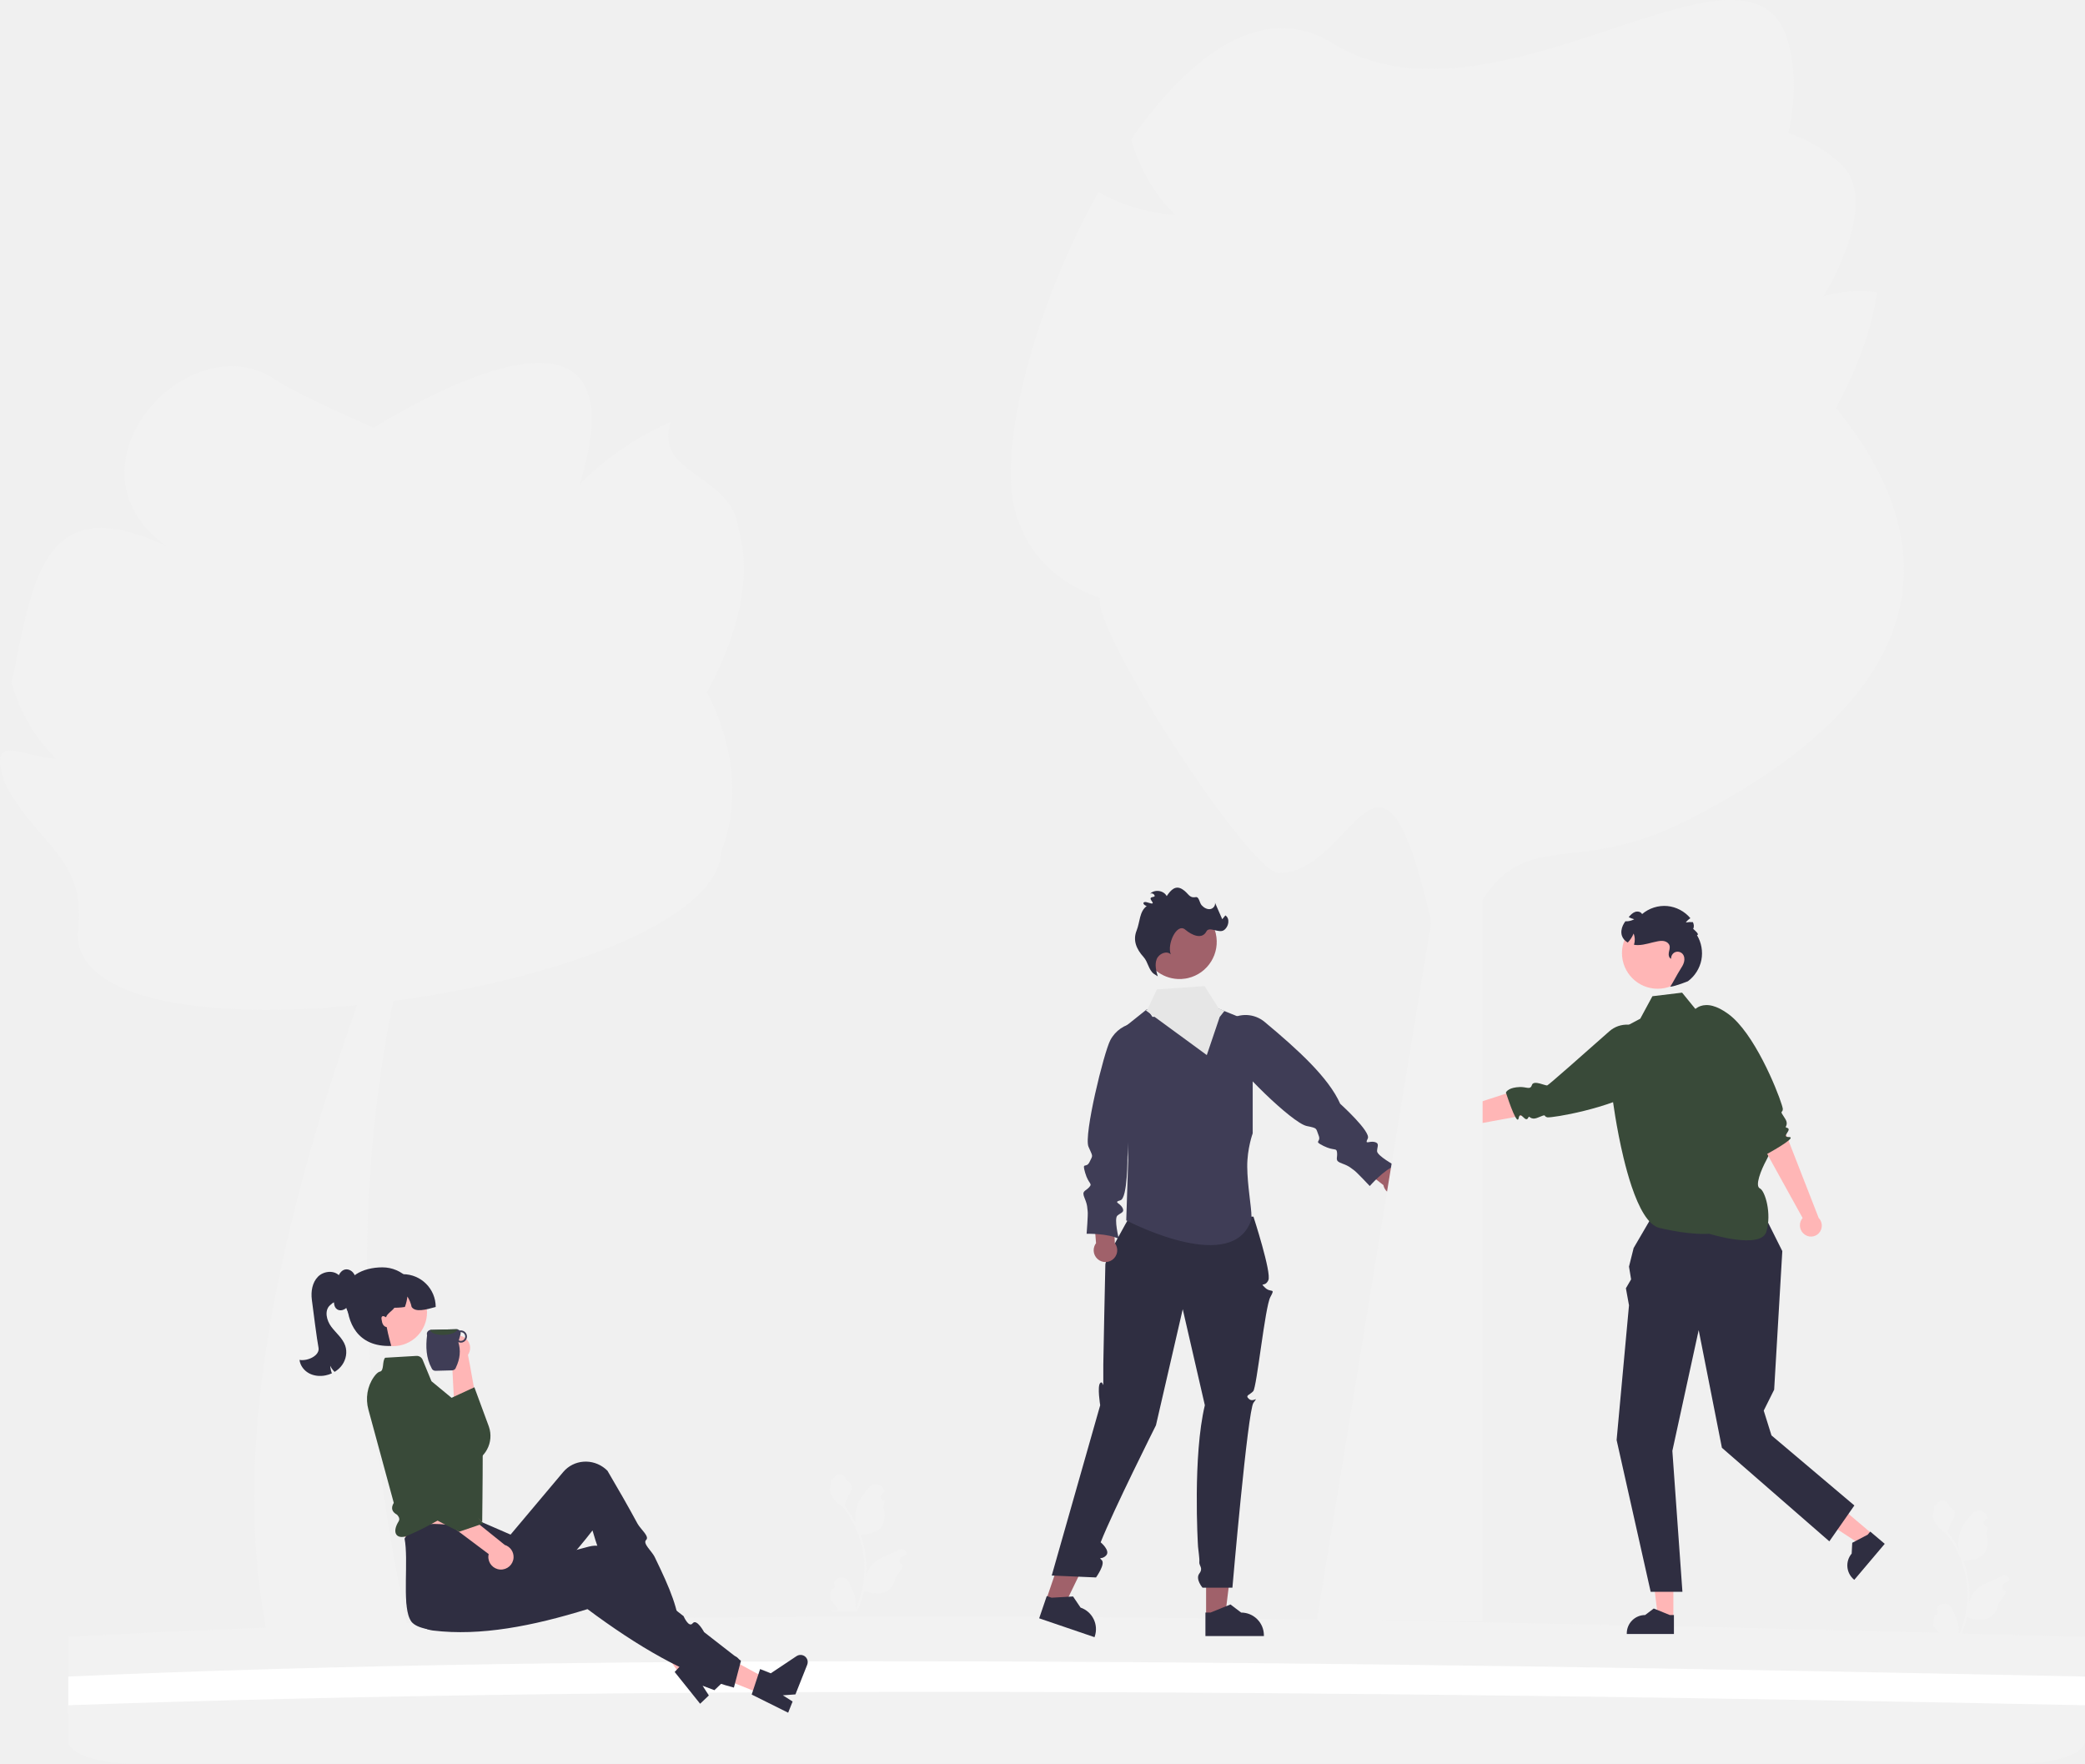
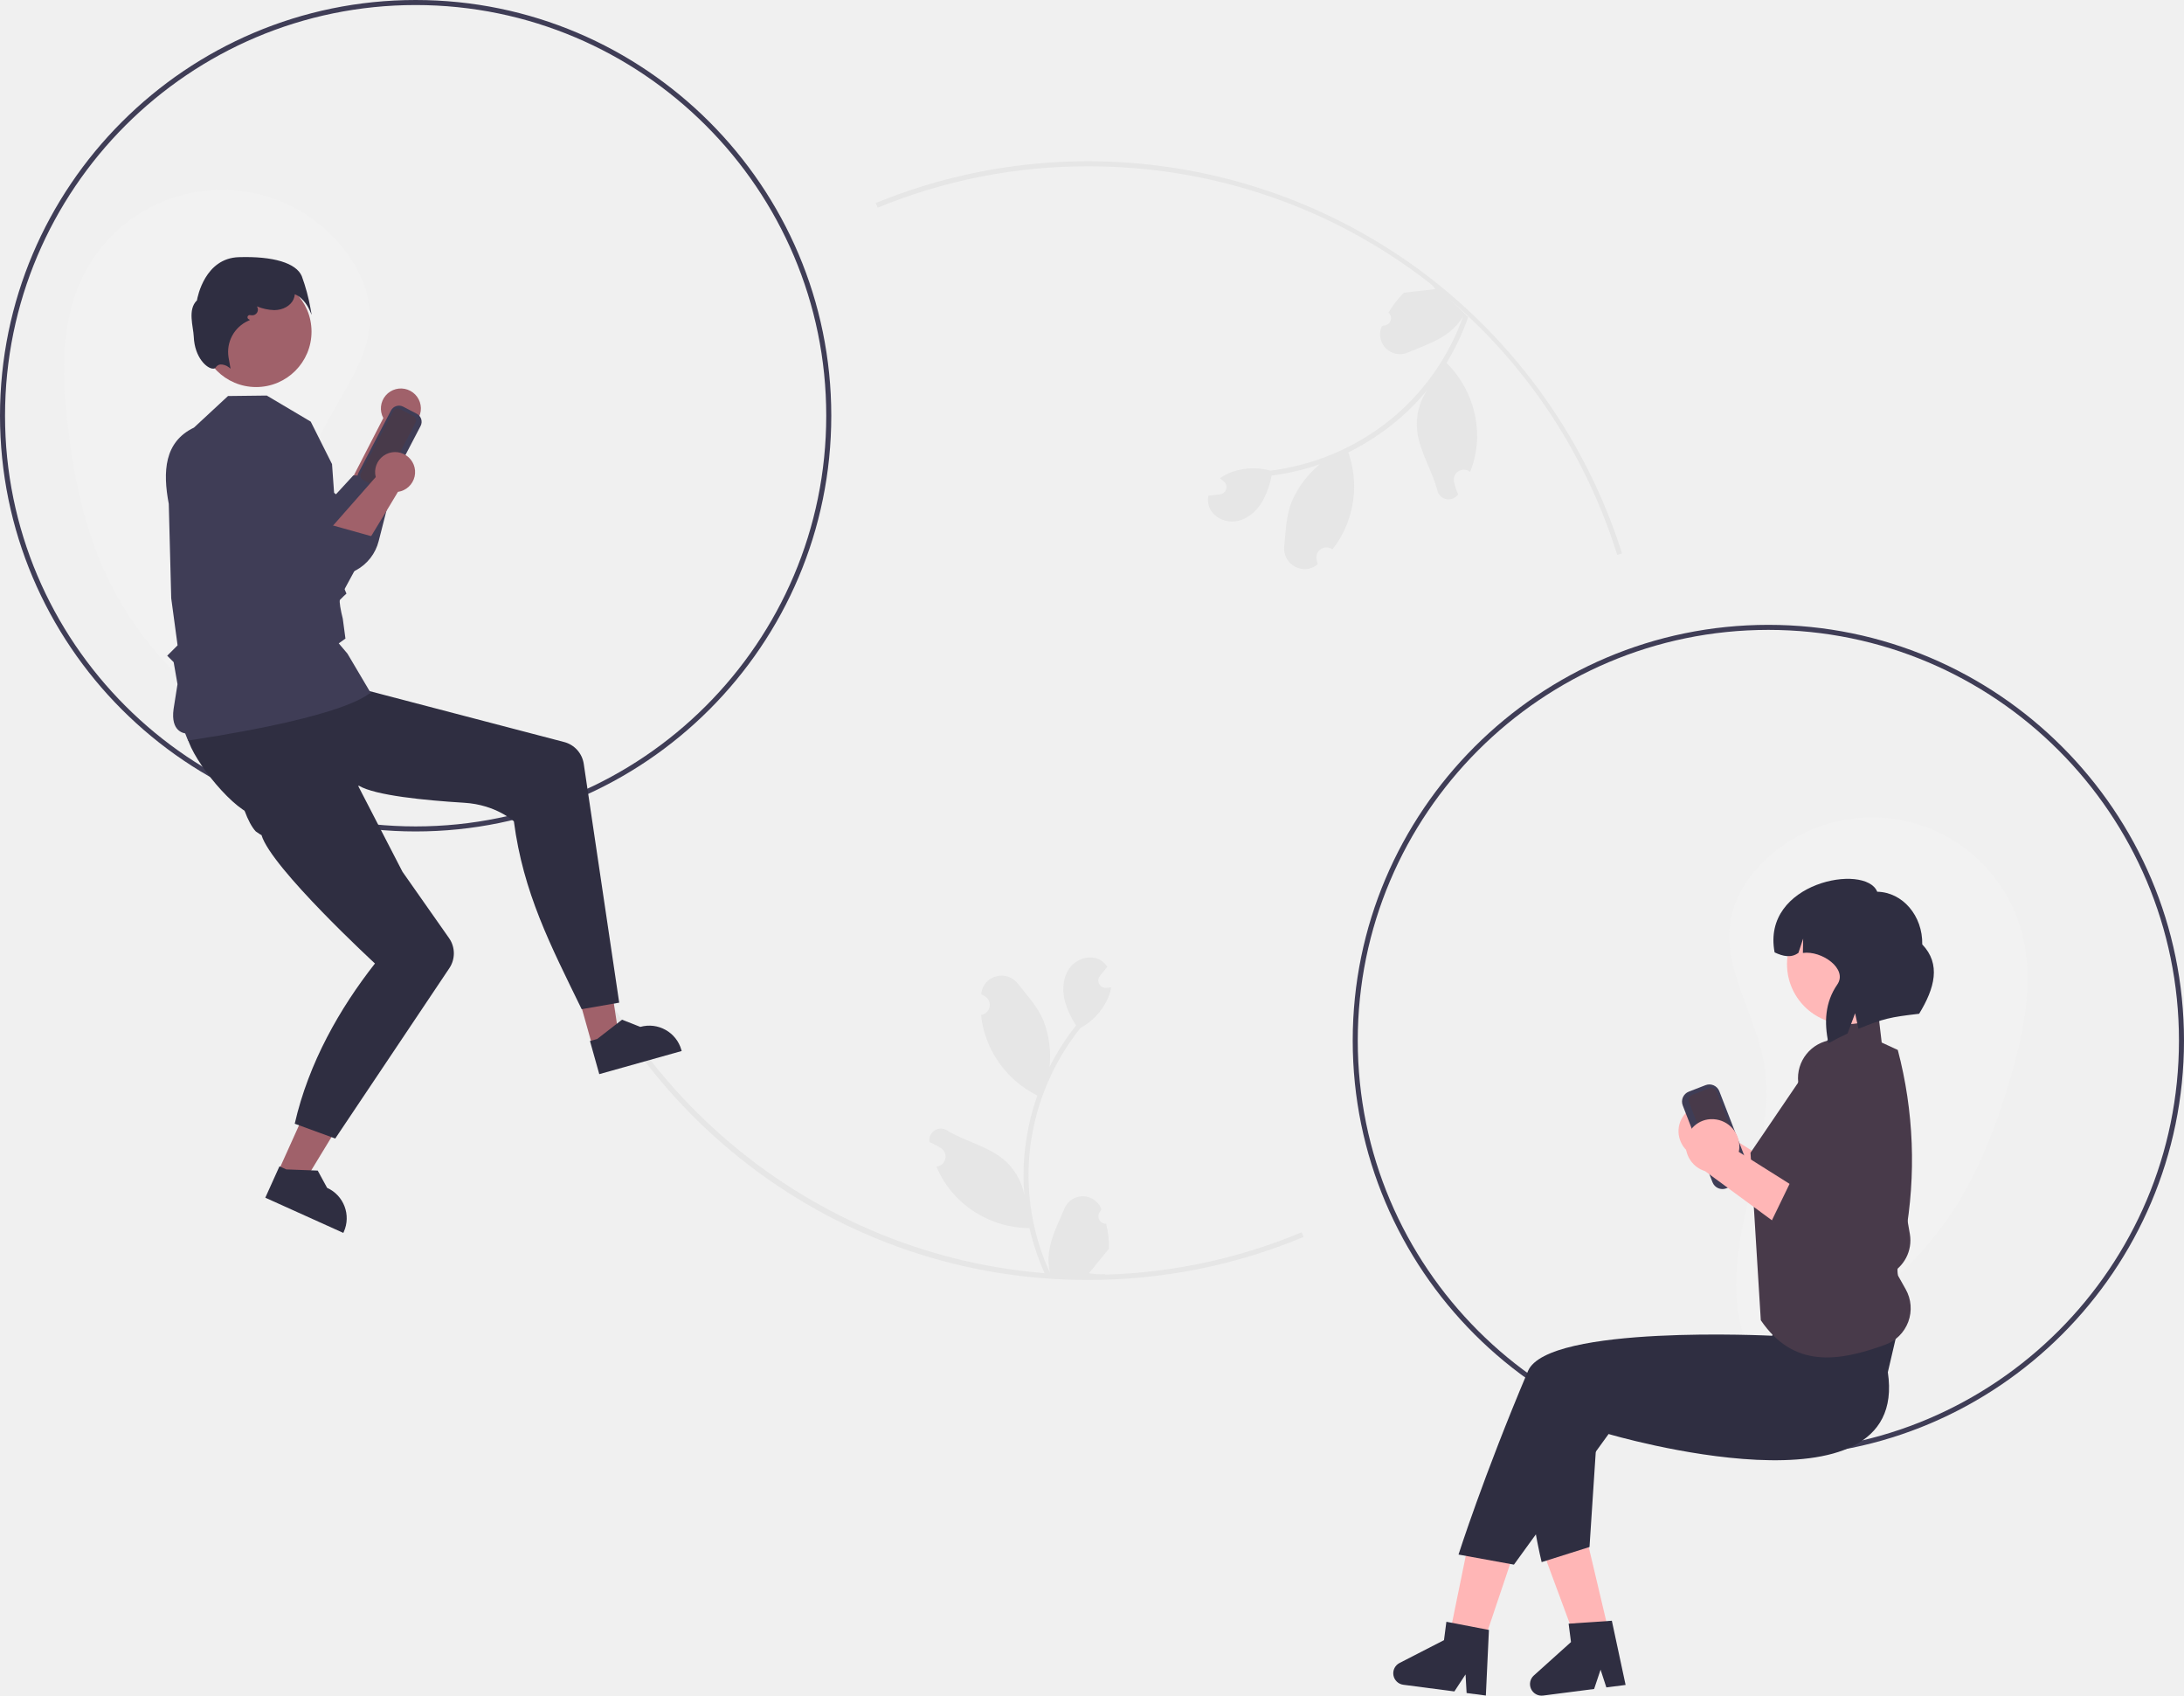
- <svg xmlns="http://www.w3.org/2000/svg" width="716.461" height="606.002" viewBox="0 0 716.461 606.002">
-   <path d="M716.461,562.478v12.347c0,4.254-10.18,7.715-22.69,7.715H46.151c-5.87,0-11.23-.762-15.26-2.016-.43-.129-.85-.269-1.25-.415-3.83-1.381-6.18-3.24-6.18-5.284v-12.347c197.151-11.071,439.611-7.323,693,0Z" fill="#f2f2f2" />
-   <path d="M716.461,576.079v12.347c0,4.254-10.18,7.715-22.69,7.715H46.151c-5.87,0-11.23-.762-15.26-2.016-.43-.129-.85-.269-1.25-.415-3.83-1.381-6.18-3.24-6.18-5.284v-12.347c181.47-8.257,428.417-5.599,693,0Z" fill="#fff" />
-   <path d="M716.461,585.94v12.347c0,4.254-10.18,7.715-22.69,7.715H46.151c-5.87,0-11.23-.762-15.26-2.016-.43-.129-.85-.269-1.25-.415-3.83-1.381-6.18-3.24-6.18-5.284v-12.347c196.351-6.934,435.574-5.288,693,0Z" fill="#f2f2f2" />
-   <path d="M664.781,555.035c.978,.061,1.518-1.154,.778-1.862l-.074-.293,.029-.07c.989-2.358,4.34-2.342,5.321,.02,.87,2.096,1.978,4.195,2.251,6.411,.122,.978,.067,1.975-.15,2.935,2.039-4.454,3.112-9.318,3.112-14.209,0-1.229-.067-2.458-.205-3.684-.113-1.003-.269-1.999-.471-2.987-1.091-5.337-3.454-10.421-6.863-14.667-1.639-.896-3.005-2.296-3.83-3.974-.297-.605-.529-1.256-.639-1.92,.186,.024,.703-2.816,.562-2.99,.26-.394,.725-.59,1.009-.975,1.412-1.914,3.356-1.58,4.371,1.021,2.169,1.095,2.19,2.91,.859,4.656-.847,1.111-.963,2.614-1.706,3.803,.076,.098,.156,.193,.232,.29,1.401,1.798,2.614,3.73,3.635,5.759-.289-2.256,.138-4.974,.864-6.725,.827-1.996,2.378-3.677,3.744-5.403,1.64-2.073,5.004-1.168,5.293,1.459l.008,.076c-.203,.114-.402,.236-.596,.364-1.107,.732-.725,2.449,.587,2.651l.03,.005c-.073,.731-.199,1.455-.382,2.167,1.752,6.776-2.031,9.243-7.431,9.354-.119,.061-.235,.122-.355,.18,.547,1.541,.984,3.121,1.308,4.723,.29,1.415,.492,2.846,.605,4.283,.141,1.813,.128,3.635-.024,5.444l.009-.064c.388-1.993,1.47-3.855,3.042-5.145,2.341-1.923,5.648-2.631,8.173-4.177,1.216-.744,2.773,.217,2.561,1.627l-.01,.068c-.376,.153-.743,.33-1.097,.529-.203,.114-.402,.236-.596,.364-1.107,.732-.725,2.449,.587,2.651l.03,.005,.061,.009c-.645,1.532-1.544,2.953-2.669,4.179-1.096,5.915-5.801,6.476-10.834,4.754h-.003c-.55,2.397-1.354,4.738-2.388,6.97h-8.529c-.031-.095-.058-.193-.086-.287,.789,.049,1.584,.003,2.36-.141-.633-.776-1.266-1.559-1.898-2.336-.015-.015-.028-.031-.04-.046-.321-.397-.645-.792-.966-1.189l-0-0c-.02-1.22,.126-2.436,.416-3.616l0-0Z" fill="#f2f2f2" />
-   <path d="M285.781,546.035c.978,.061,1.518-1.154,.778-1.862l-.074-.293,.029-.07c.989-2.358,4.34-2.342,5.321,.02,.87,2.096,1.978,4.195,2.251,6.411,.122,.978,.067,1.975-.15,2.935,2.039-4.454,3.112-9.318,3.112-14.209,0-1.229-.067-2.458-.205-3.684-.113-1.003-.269-1.999-.471-2.987-1.091-5.337-3.454-10.421-6.863-14.667-1.639-.896-3.005-2.296-3.83-3.974-.297-.605-.529-1.256-.639-1.92,.186,.024,.703-2.816,.562-2.99,.26-.394,.725-.59,1.009-.975,1.412-1.914,3.356-1.58,4.371,1.021,2.169,1.095,2.19,2.91,.859,4.656-.847,1.111-.963,2.614-1.706,3.803,.076,.098,.156,.193,.232,.29,1.401,1.798,2.614,3.73,3.635,5.759-.289-2.256,.138-4.974,.864-6.725,.827-1.996,2.378-3.677,3.744-5.403,1.64-2.073,5.004-1.168,5.293,1.459l.008,.076c-.203,.114-.402,.236-.596,.364-1.107,.732-.725,2.449,.587,2.651l.03,.005c-.073,.731-.199,1.455-.382,2.167,1.752,6.776-2.031,9.243-7.431,9.354-.119,.061-.235,.122-.355,.18,.547,1.541,.984,3.121,1.308,4.723,.29,1.415,.492,2.846,.605,4.283,.141,1.813,.128,3.635-.024,5.444l.009-.064c.388-1.993,1.47-3.855,3.042-5.145,2.341-1.923,5.648-2.631,8.173-4.177,1.216-.744,2.773,.217,2.561,1.627l-.01,.068c-.376,.153-.743,.33-1.097,.529-.203,.114-.402,.236-.596,.364-1.107,.732-.725,2.449,.587,2.651l.03,.005,.061,.009c-.645,1.532-1.544,2.953-2.669,4.179-1.096,5.915-5.801,6.476-10.834,4.754h-.003c-.55,2.397-1.354,4.738-2.388,6.97h-8.529c-.031-.095-.058-.193-.086-.287,.789,.049,1.584,.003,2.36-.141-.633-.776-1.266-1.559-1.898-2.336-.015-.015-.028-.031-.04-.046-.321-.397-.645-.792-.966-1.189l-0-0c-.02-1.22,.126-2.436,.416-3.616l0-0Z" fill="#f2f2f2" />
-   <g>
-     <g>
-       <polygon points="575.019 555.956 569.75 555.955 567.244 535.633 575.02 535.633 575.019 555.956" fill="#ffb6b6" />
-       <path d="M575.205,561.452l-16.202-.001v-.205c0-3.483,2.824-6.306,6.306-6.306h0l2.96-2.245,5.522,2.246,1.414,0-0,6.511Z" fill="#2f2e41" />
-     </g>
-     <g>
-       <polygon points="643.33 527.065 639.926 531.087 622.792 519.876 627.814 513.939 643.33 527.065" fill="#ffb6b6" />
-       <path d="M647.646,530.473l-10.464,12.37-.156-.132c-2.659-2.249-2.991-6.228-.742-8.888l0-0,.197-3.71,5.281-2.766,.913-1.08,4.971,4.205Z" fill="#2f2e41" />
-     </g>
-     <polygon points="600.742 406.476 572.496 409.754 561.363 428.826 559.767 435.212 560.489 439.602 558.702 442.662 559.767 448.516 555.51 494.812 567.217 546.963 578.126 546.963 574.667 498.537 583.713 457.03 591.695 497.473 628.61 529.621 637.209 517.294 608.724 493.216 606.063 484.702 609.648 477.503 612.449 429.891 600.742 406.476" fill="#2f2e41" />
-     <path d="M587.295,423.928s17.81,5.545,19.687-.729c1.876-6.275-.465-14.031-2.24-14.855s.33-6.232,2.3-9.848c1.97-3.616,1.666-5.604,.535-6.037-1.131-.432-18.763-44.22-18.763-44.22l-5.995-1.26-4.807-5.899-10.203,1.234-4.173,7.721-6.99,3.704-2.553,23.495s1.255,10.068,3.812,20.66c.795,3.295,1.717,6.642,2.765,9.751,2.47,7.324,5.646,13.334,9.547,14.273,10.88,2.621,17.078,2.01,17.078,2.01Z" fill="#394a39" />
-     <g>
-       <path d="M526.527,382.716l-3.634,.669-.841,.154-1.348,.253-28.045,5.161c-1.472,.957-3.402,.8-4.704-.383-1.499-1.387-1.589-3.731-.202-5.23,.024-.026,.049-.046,.073-.071,1.45-1.518,3.853-1.6,5.408-.192,.148,.144,.287,.296,.41,.46l.757-.247,2.374-.773,1.794-.583,3.568-1.167,1.384-.45,4.486-1.462,4.327-1.409,5.243-1.709,4.03-1.315,.804,1.354,4.118,6.943Z" fill="#ffb6b6" />
-       <path d="M533.154,383.85c-.785,.087-1.303,.109-1.483,.068-1.504-.363,.16-1.345-3.165,.076-2.7,1.149-2.927-.918-3.317-.036-.645,1.456-1.554-.024-2.296-.573-.328-.247-.62-.304-.841,.154-.079,.154-.146,.373-.202,.671-.176,.888-.61,.535-1.146-.418-.883-1.581-2.036-4.804-2.693-6.763-.194-.554-.341-1.01-.436-1.294-.068-.211-.104-.331-.104-.331,0,0,.209-.604,1.234-1.13,.714-.372,1.834-.701,3.563-.76,1.062-.038,1.895,.185,2.537,.271,.377,.051,.689,.053,.942-.065l.006-.002c.281-.126,.495-.395,.656-.91,.289-.927,1.501-.815,2.7-.513,1.128,.292,2.253,.748,2.586,.65,.479-.141,13.18-11.366,21.294-18.565,3.707-3.29,9.359-3.03,12.749,.585l3.449,3.679s2.214,1.464,2.616,4.209c.165,1.155,.011,2.542-.776,4.152-.691,1.407-1.872,2.989-3.745,4.725-7.956,7.379-28.337,11.491-34.128,12.121Z" fill="#394a39" />
-     </g>
-     <g>
-       <path d="M612.419,386.389l1.343,3.442,.309,.797,.503,1.276,10.364,26.566c1.217,1.265,1.428,3.189,.512,4.691-1.079,1.734-3.364,2.265-5.098,1.186-.03-.018-.054-.039-.084-.058-1.764-1.138-2.299-3.481-1.21-5.274,.113-.173,.237-.337,.374-.489l-.386-.697-1.207-2.186-.911-1.651-1.82-3.284-.703-1.274-2.283-4.129-2.201-3.983-2.669-4.826-2.053-3.709,1.178-1.045,6.04-5.355Z" fill="#ffb6b6" />
-       <path d="M612.281,379.667c.234,.755,.353,1.259,.347,1.444-.072,1.545-1.351,.097,.672,3.094,1.638,2.435-.348,3.048,.591,3.264,1.551,.359,.27,1.53-.129,2.362-.18,.369-.182,.666,.309,.797,.167,.049,.394,.073,.697,.072,.905,.005,.64,.498-.194,1.204-1.386,1.165-4.333,2.906-6.133,3.921-.508,.295-.928,.525-1.188,.673-.194,.107-.306,.164-.306,.164,0,0-.633-.091-1.342-.998-.5-.631-1.035-1.668-1.419-3.355-.237-1.036-.176-1.896-.213-2.543-.021-.38-.078-.687-.241-.913l-.003-.005c-.177-.252-.481-.412-1.018-.472-.965-.109-1.084-1.32-1.013-2.555,.074-1.163,.309-2.354,.15-2.662-.337-.654-11.93-12.28-11.93-12.28l-9.193-21.837s1.019-2.451,3.64-3.363c1.104-.38,2.494-.491,4.224-.022,1.512,.413,3.289,1.274,5.347,2.786,8.748,6.419,16.635,25.657,18.346,31.225Z" fill="#394a39" />
-     </g>
-     <circle cx="569.617" cy="327.476" r="12.269" fill="#ffb6b6" />
-     <path d="M580.019,337.16s-4.066,1.67-6.087,1.904c1.016-1.567,2.427-4.359,3.441-5.922,.53-.823,1.072-1.664,1.313-2.608,.24-.951,.132-2.041-.515-2.769-.623-.706-1.71-.95-2.572-.577-.866,.37-1.436,1.325-1.36,2.257-.762-.289-.931-1.312-.79-2.118,.141-.806,.47-1.631,.241-2.42-.22-.764-.949-1.304-1.725-1.502-.769-.199-1.585-.107-2.373,.041-2.251,.415-4.44,1.268-6.735,1.296-.453,.008-.913-.032-1.374-.111,.388-1.254,.366-2.637-.128-3.853-.467,1.141-1.155,2.192-2.009,3.087-.944-.538-1.69-1.328-2.021-2.365-.367-1.148-.156-2.421,.345-3.515,.231-.502,.52-.975,.848-1.422,.328,.02,.664,.007,.99-.039,.72-.091,1.412-.306,2.045-.666-.655-.171-1.29-.411-1.892-.725,.027-.033,.052-.062,.079-.095,.607-.686,1.261-1.386,2.122-1.69,.862-.303,1.984-.075,2.404,.742,2.363-2.028,5.563-3.051,8.667-2.766,3.05,.282,5.97,1.819,7.929,4.182-.612,.387-1.151,.876-1.571,1.467,.8-.147,1.62-.186,2.432-.124,.354,.762,.475,1.583,.096,2.307,.757,.703,2.272,1.951,1.308,2.176,1.531,2.52,2.081,5.62,1.514,8.514-.57,2.898-2.253,5.562-4.623,7.314Z" fill="#2f2e41" />
-   </g>
-   <g>
-     <g>
-       <polygon points="414.447 555.348 420.981 555.347 424.089 530.147 414.446 530.148 414.447 555.348" fill="#a0616a" />
-       <path d="M414.217,562.164l20.091-.001v-.254c-0-4.319-3.501-7.82-7.82-7.82h-0l-3.67-2.784-6.847,2.785-1.754,0,0,8.074Z" fill="#2f2e41" />
-     </g>
-     <g>
-       <polygon points="359.506 549.687 365.69 551.796 376.766 528.948 367.64 525.836 359.506 549.687" fill="#a0616a" />
-       <path d="M357.088,556.064l19.015,6.485,.082-.24c1.394-4.088-.789-8.531-4.877-9.926l-0-0-2.575-3.82-7.379,.425-1.66-.566-2.606,7.642Z" fill="#2f2e41" />
-     </g>
-     <path d="M430.715,418.039s6.286,19.306,5.126,21.847c-1.16,2.541-3.14,.561-1.16,2.541,1.98,1.98,3.708-.125,1.854,3.237-1.854,3.362-4.662,31.036-5.898,32.376-1.235,1.34-2.934,1.376-1.425,2.677,1.509,1.302,3.489-1.338,1.509,1.302-1.98,2.639-7.232,63.528-7.232,63.528h-10.262s-2.556-2.946-1.109-4.863-.127-2.656,0-3.936c.127-1.28-.354-4.04-.444-5.3s-1.824-31.263,2.343-48.594l-7.597-33.001-9.203,39.886s-14.767,29.456-19,40.211c0,0,3.413,2.842,1.899,4.489-1.514,1.647-2.833,.327-1.514,1.647,1.32,1.32-1.98,5.939-1.98,5.939l-15.218-.66,16.651-58.512s-1.07-6.519,0-7.636c1.07-1.117,1.07,2.842,1.07-1.117v-5.279s.62-32.468,.703-34.38,8.001-15.769,8.001-15.769l42.885-.633Z" fill="#2f2e41" />
-     <path d="M430.461,351.358v38.069s-1.919,5.26-1.878,11.43c.041,6.472,1.464,13.93,1.459,17.19,0,.563-.041,.995-.14,1.284-6.301,18.262-39.641,1.666-42.672,.113-.144-.072-.221-.113-.221-.113l.658-20.455-.113-5.882-.779-40.348,.698-.558,6.116-4.877,.599-.477,1.837,2.68,16.38-1.126,6.251-1.729,1.95,.793,8.791,3.576,1.063,.432Z" fill="#3f3d56" />
-     <g>
-       <path d="M479.718,402.433l-9.278-7.751-5.167,4.682,10.101,7.846c.073,.384,.201,.764,.392,1.128,1.037,1.98,3.482,2.744,5.462,1.707,1.98-1.037,2.744-3.482,1.707-5.462-.661-1.263-1.896-2.028-3.217-2.15Z" fill="#a0616a" />
-       <path d="M422.184,350.583h0c-2.154,3.007-.748,7.879,.516,11.355,1.621,4.468,21.296,23.932,26.323,24.969,3.9,.804,3.064,.722,4.091,3.227,1.027,2.506-2.037,1.784,1.73,3.641,3.767,1.857,4.434,.397,4.614,2.38,.18,1.983-.956,2.685,1.73,3.641,2.685,.956,3.154,1.713,4.001,2.236,.847,.523,5.496,5.498,5.496,5.498,0,0,4.886-5.64,8.761-6.991,0,0-6.308-3.426-6.253-5.03s.956-2.685-.882-3.118c-1.838-.433-3.497,1.117-2.307-1.19,1.19-2.307-9.478-11.934-9.478-11.934-3.941-8.909-14.355-18.461-25.973-28.133-3.531-2.939-8.589-3.165-12.367-.552Z" fill="#3f3d56" />
-     </g>
-     <g>
-       <path d="M383.084,427.163l-.521-12.078-6.941-.665,1.005,12.75c-.235,.312-.429,.663-.57,1.049-.765,2.1,.318,4.422,2.418,5.187,2.1,.765,4.422-.318,5.187-2.418,.488-1.339,.222-2.767-.578-3.826Z" fill="#a0616a" />
-       <path d="M390.34,351.47l-.195,.023c-3.673,.433-6.896,2.651-8.614,5.926-2.21,4.208-9.202,32.708-7.49,36.62,1.597,3.648,1.53,2.751,.37,5.197-1.16,2.447-2.691-.304-1.526,3.731s2.693,3.545,1.349,5.013c-1.344,1.468-2.629,1.102-1.526,3.731s.858,3.485,1.042,4.463-.362,7.766-.362,7.766c0,0,7.46-.188,11.069,1.766,0,0-1.717-6.97-.494-8.01,1.222-1.04,2.629-1.102,1.71-2.753s-3.181-1.832-.674-2.507c2.507-.674,2.436-15.044,2.436-15.044l2.905-45.923Z" fill="#3f3d56" />
-     </g>
-     <path d="M408.225,336.077c-.293,.068-.585,.126-.878,.171-.91,.149-1.819,.194-2.707,.14-2.693-.14-5.233-1.135-7.287-2.774-2.171-1.729-3.792-4.175-4.472-7.084-1.599-6.868,2.675-13.74,9.543-15.339,6.769-1.581,13.538,2.545,15.267,9.237,.027,.104,.054,.203,.077,.306,1.599,6.872-2.671,13.74-9.543,15.344Z" fill="#a0616a" />
-     <path d="M396.433,334.569c-1.777-1.391-1.949-4.041-3.466-5.712-2.535-2.794-3.726-5.799-2.398-9.11,1.175-2.928,.925-6.527,3.455-8.411-1.243-.45-1.535-1.384-.439-1.401,.739-.012,3.495,1.401,2.169-.359-1.326-1.76,1.184-1.065,1.018-1.786s-1.231-1.12-1.7-.548c1.499-1.757,4.773-1.382,5.837,.668,1.494-2.24,3.08-3.781,5.367-2.359,2.246,1.396,2.216,3.121,4.631,2.707,1.135-.195,1.243,1.95,2.018,2.802,.776,.852,1.909,1.511,3.041,1.297,1.132-.214,1.997-1.625,1.363-2.586l2.668,6.086,1.075-1.319c1.708,1.113,1.147,4.019-.572,5.115-1.72,1.096-5.002-1.437-5.935,.376-1.471,2.858-4.922,1.415-7.292-.605-2.874-2.449-6.343,4.998-4.959,8.511-1.437-1.411-4.094-.24-4.838,1.631-.744,1.871-.199,3.978,.353,5.915l-1.397-.91Z" fill="#2f2e41" />
-     <polygon points="420.767 347.349 420.321 347.917 419.123 349.439 414.689 362.536 393.75 347.21 394.349 346.733 397.538 339.955 413.917 338.829 418.817 346.557 420.767 347.349" fill="#e6e6e6" />
-   </g>
-   <path d="M630.881,140.174c7.5-13.8,12.37-27.33,14.11-39.81-6.953-.813-13.104-.247-18.475,1.556,9.247-15.409,15.42-34.385,7.385-44.126-5.06-5.37-11.6-9.39-19.33-12.06,2.5-11.57,2.53-22.41-.32-31.94-13.22-44.37-100.72,35.57-156.56,.97-23.41-14.5-48.61,3.77-69.02,33.15,2.8,9.77,7.97,18.85,15.23,25.98-9.25-.66-18.35-3.38-26.45-7.9-21.84,39.19-35.04,88.25-28.43,110.43,4.29,14.39,14.56,24.06,28.97,29.04-2.5,11.57,51.517,94.625,61.47,94.539,26.46-.23,34.688-60.332,52.354,16.689l-39.354,240.311h57v-247.831c15.86-24.488,32.243-8.109,70-27.169,115.81-58.46,66.439-122.893,51.42-141.828Z" fill="#f2f2f2" />
-   <g>
-     <path d="M155.266,466.917l.921,17.8,8.461,2.313s-3.618-20.84-3.845-21.468c.519-.758,.802-1.686,.741-2.674-.145-2.356-2.173-4.148-4.529-4.003-2.356,.145-4.148,2.173-4.003,4.529,.095,1.535,.991,2.826,2.254,3.503Z" fill="#ffb6b6" />
-     <path d="M124.821,506.702l-.2,.42c-.67,.16-.56-.03,.2-.42Z" fill="#394a39" />
-     <path d="M161.111,502.912c-4.59-1.25-9.31-1.59-13.79-1.4-4.75,.19-9.22,.98-12.94,1.9-.69-2.37-1.34-4.88-1.81-7.25l5.06-3.29,5.57-1.95,11.66-4.08-.15-6.33,1.23-.57,6.91-3.19,.16-.07,4.97,13.48c1.91,5.45-1.27,11.35-6.87,12.75Z" fill="#394a39" />
-   </g>
-   <path d="M253.772,181.859c-2.018-19.077-29.37-18.529-23.268-36.892-11.61,5.15-22.29,12.32-31.278,21.34,24.636-80.607-70.765-19.304-70.765-19.304,0,0-26.359-11.357-33.792-16.506-29.684-20.207-75.511,30.006-37.447,57.179-42.334-19.984-45.887,10.993-53.228,47.011,2.8,9.77,7.97,18.85,15.232,25.981-11.951-.657-23.577-9.285-17.612,8.222,10.725,21.541,28.696,25.45,25.091,52.205,.269,23.264,46.095,29.23,95.958,24.3-28.457,81.05-43.924,156.278-30.294,218.467h48.797c-16.86-74.978-20.552-148.472-6.043-219.914,55.35-7.372,111.423-27.322,112.721-51.302,6.66-17.4,4.36-36.64-4.92-54.79,11.16-20.53,15.52-40.31,10.848-55.998Z" fill="#f2f2f2" />
-   <path d="M136.136,512.745l1.699,7.299s.017,6.73,1.209,7.971c1.184,1.235,27.21-1.245,27.21-1.245,0,0-2.759-10.845-2.723-19.051l-27.394,5.026Z" fill="#ffb6b6" />
-   <g>
-     <g>
-       <polygon points="236.519 579.352 240.998 576.123 230.565 556.845 223.953 561.611 236.519 579.352" fill="#ffb6b6" />
-       <path d="M253.791,570.032c-.08-.11-.16-.21-.25-.31-.26-.27-.58-.48-.92-.6l-.02-.01c-.39-.15-.81-.19-1.23-.13l-1.85,.29-7.16,1.11-1.51,.24-2.72-2.86-1.05,1.12-3.62,3.88-.92,.98-.71,.76,8.75,10.92,3-2.85-2.15-3.34,4.06,1.53,2.29-2.18,1.53-1.44,4.14-3.93c.41-.39,.65-.88,.74-1.4,.1-.61-.03-1.25-.4-1.78Z" fill="#2f2e41" />
-     </g>
-     <path d="M233.841,561.184l-8.104,3.629c-8.396-8.879-16.844-20.286-22.137-38.938-12.092,15.655-22.744,24.519-37.204,32.291-4.883,2.645-22.548,3.594-25.297-1.357-.128-.231-.248-.468-.358-.708-2.527-5.566-.293-20.056-1.722-27.418,5.221-9.583,17.961-1.842,26.675-5.616l9.75,4.236,18.083-21.5c3.637-4.324,10.149-4.797,14.545-1.058,.232,.197,.456,.405,.67,.621,3.645,6.184,7.128,12.262,10.307,18.143,1.026,1.898,4.255,4.449,2.978,5.63s1.981,3.889,2.905,5.79c5.687,11.704,8.065,17.691,8.91,26.254Z" fill="#2f2e41" />
-   </g>
-   <path d="M132.354,466.535l10.733-.634c.928-.055,1.788,.485,2.143,1.344l3.033,7.353,12.606,10.419s4.991,6.351,5.003,14.554c.012,8.203-.178,23.495-.178,23.495,0,0-5.336-6.56-9.832-3.833-.765,.464-1.034,1.413-1.835,1.892-.4,.239-1.323,.007-1.727,.246-6.195,3.678-12.406,6.467-13.26,6.641-3.208,.651-4.213-1.825-2.047-5.274,.707-1.126-.576-2.283-.576-2.283-1.63-.893-2.239-2.159-1.105-4.062l-8.719-32.037c-1.047-3.847-.408-7.999,1.901-11.25,.686-.966,1.406-1.685,2.074-1.804,1.501-.32,.702-3.683,1.787-4.768Z" fill="#394a39" />
-   <g>
-     <polygon points="261.207 581.872 263.246 576.744 243.997 566.267 240.988 573.835 261.207 581.872" fill="#ffb6b6" />
-     <path d="M254.604,570.661l-2.416,9.212c-16.36-4.255-33.218-14.252-50.311-26.964-18.865,5.836-36.76,9.334-53.031,7.362-5.506-.649-9.656-5.803-9.055-11.434,.028-.263,.066-.525,.114-.785,1.135-6.006,10.608-11.278,13.67-18.119l20.137,4.794,1.496,3.87,4.535-1.198,3.829-1.012,4.383-1.158,14.368-3.797c5.453-1.441,11.042,1.921,12.483,7.51,.076,.295,.14,.593,.19,.894l19.9,15.487s1.776,4.152,3.14,2.444c1.365-1.708,3.921,3.051,3.921,3.051l12.648,9.843Z" fill="#2f2e41" />
-     <path d="M276.001,568.812c-.75-.3-1.61-.21-2.28,.24l-8.86,5.91-3.67-1.46-.59,1.8-1.85,5.59-.45,1.37,12.53,6.24,1.53-3.85-3.36-2.13,4.33-.31,4.05-10.2c.5-1.26-.12-2.7-1.38-3.2Z" fill="#2f2e41" />
-   </g>
-   <path d="M120.718,445.558c-.279,1.253-.583,2.559-1.409,3.543-.826,.983-2.345,1.512-3.428,.823-1.324-.843-1.219-2.776-.955-4.323l.837-4.907c.16-.936,.325-1.889,.757-2.734s1.182-1.582,2.115-1.758c.987-.186,2.019,.3,2.677,1.059,.658,.759,.989,1.752,1.151,2.743,.429,2.63-.276,5.425-1.901,7.536l.156-1.982Z" fill="#2f2e41" />
-   <path d="M116.773,438.522c-1.786-2.18-5.511-1.853-7.495,.147-1.984,2-2.477,5.084-2.125,7.881,.351,2.794,1.823,14.266,2.287,16.468,.581,2.755-3.749,4.767-6.517,4.248,.218,1.93,1.522,3.651,3.225,4.587,1.704,.933,3.753,1.125,5.659,.756,.771-.15,1.528-.393,2.243-.725-.323-.833-.524-1.714-.581-2.609,.369,.791,.885,1.51,1.509,2.118,1.014-.613,1.907-1.412,2.591-2.378,1.341-1.892,1.815-4.419,1.067-6.616-.871-2.567-3.163-4.337-4.789-6.505-1.628-2.167-2.46-5.553-.464-7.387,1.52-1.397,1.429-1.088,3.467-.763l-.078-9.221Z" fill="#2f2e41" />
-   <path d="M143.617,447.679c0,6.742-5.465,12.207-12.207,12.207-6.742,0-13.146-7.813-13.146-14.554s6.404-9.859,13.146-9.859c6.742,0,12.207,5.465,12.207,12.207Z" fill="#2f2e41" />
-   <circle cx="135.091" cy="450.898" r="11.646" fill="#ffb6b6" />
-   <path d="M149.721,449.088c-3.448,.941-6.928,1.928-8.273,0-.263-1.277-.756-2.502-1.46-3.596-.131,1.23-.423,2.441-.859,3.596-1.514,.272-3.62,.272-3.62,.272-.493,.85-2.748,2.256-2.828,3.275-.174-.113-.357-.202-.545-.286-.235-.099-.512-.183-.742-.066-.174,.089-.272,.282-.305,.474-.033,.192-.005,.39,.028,.587,.099,.662,.207,1.352,.587,1.906,.268,.394,.718,.704,1.178,.756,.488,2.747,1.568,6.46,1.568,6.46-11.737,.469-15.247-8.195-15.247-15.726l1.408-2.817h4.695v-6.103h13.146c6.221,0,11.268,5.047,11.268,11.268Z" fill="#2f2e41" />
-   <g>
-     <path d="M171.858,539.306c-2.39-.157-4.201-2.223-4.044-4.613,.016-.241,.056-.473,.109-.701l-27.82-20.882,7.279-3.229,26.054,20.961c1.869,.583,3.169,2.381,3.035,4.421-.157,2.39-2.223,4.201-4.613,4.044Z" fill="#ffb6b6" />
-     <path d="M166.051,523.492l-1.23,.42-7,2.39s-.15-.07-.42-.2c-2.79-1.37-18.52-9.18-19.46-11.91-.46-1.34-2.09-5.77-3.56-10.78-.69-2.37-1.34-4.88-1.81-7.25-.76-3.8-1.04-7.26-.25-9.26,2.32-5.87,7.62-4.36,7.62-4.36l3.26,8.38,4.12,10.59,3.33,8.56c4.38,1.17,9.74,6.67,15.4,13.42Z" fill="#394a39" />
-   </g>
-   <g>
-     <path d="M158.311,457.142c-.13,0-.26,.02-.38,.04-.17-.19-.39-.33-.66-.4-.12-.04-.26-.05-.4-.05l-8.85,.23c-.07,0-.15,.01-.21,.02-.31,.06-.58,.22-.77,.44-.07,.07-.13,.15-.18,.24-.19,.32-.24,.72-.11,1.12-.508,4.016-.318,7.859,1.54,11.29,.19,.57,.74,.96,1.34,.95l5.75-.15c.03,0,.06,0,.09-.01,.57-.05,1.06-.44,1.21-1,1.409-2.953,1.706-5.857,.81-8.71,.28,.13,.6,.2,.92,.19,.84-.02,1.55-.53,1.86-1.24,.13-.28,.2-.59,.19-.91-.03-1.16-1-2.08-2.15-2.05Zm.09,3.6c-.27,.01-.52-.06-.74-.18l.45-1.61,.13-.47c.07-.25,.06-.5,0-.73,.03,0,.06-.01,.09-.01,.82-.02,1.51,.64,1.53,1.46,0,.17-.02,.34-.07,.49-.19,.6-.73,1.03-1.39,1.05Z" fill="#3f3d56" />
-     <path d="M147.807,456.985c.189,1.078,2.308,1.836,4.857,1.704,2.344-.108,4.26-.931,4.611-1.906-.123-.039-.26-.054-.401-.053l-8.85,.229c-.076,.005-.152,.01-.218,.027Z" fill="#394a39" />
-   </g>
+ <svg xmlns="http://www.w3.org/2000/svg" data-name="Layer 1" width="867" height="673.005" viewBox="0 0 867 673.005">
+   <path d="M279.609,409.65a137.199,137.199,0,0,1-72.318-70.942c-7.93-18.131-11.801-37.793-14.006-57.459-2.163-19.294-2.604-39.647,5.699-57.197a61.535,61.535,0,0,1,105.049-10.338c5.45,7.349,9.282,16.167,9.38,25.316.205,19.191-15.226,34.592-21.996,52.551-6.996,18.558-4.474,39.121-3.285,58.918s.435,41.26-11.577,57.041" transform="translate(-166.5 -113.4976)" fill="#f2f2f2" />
+   <path d="M858.426,652.315a137.199,137.199,0,0,0,83.137-57.887c10.843-16.555,17.939-35.295,23.393-54.318,5.35-18.663,9.18-38.657,3.92-57.346a61.535,61.535,0,0,0-101.853-27.714c-6.6,6.337-11.849,14.393-13.471,23.397-3.403,18.888,9.243,36.647,12.923,55.483,3.802,19.465-2.113,39.319-6.588,58.64s-7.311,40.609,1.901,58.173" transform="translate(-166.5 -113.4976)" fill="#f2f2f2" />
+   <path d="M598.5,621.498A219.995,219.995,0,0,1,464.079,576.191a223.646,223.646,0,0,1-78.777-114.596l1.921-.559C414.351,554.336,501.231,619.498,598.5,619.498a218.692,218.692,0,0,0,84.721-16.904l.771,1.846A220.68,220.68,0,0,1,598.5,621.498Z" transform="translate(-166.5 -113.4976)" fill="#e6e6e6" />
+   <path d="M808.506,333.744C779.648,241.484,695.254,179.498,598.5,179.498a218.759,218.759,0,0,0-83.588,16.436l-.761-1.85a222.331,222.331,0,0,1,217.039,27.416A223.906,223.906,0,0,1,810.415,333.147Z" transform="translate(-166.5 -113.4976)" fill="#e6e6e6" />
+   <path d="M868.5,691.498c-90.981,0-165-74.019-165-165s74.019-165,165-165,165,74.019,165,165S959.481,691.498,868.5,691.498Zm0-328c-89.878,0-163,73.122-163,163,0,89.879,73.122,163,163,163s163-73.121,163-163C1031.5,436.619,958.378,363.498,868.5,363.498Z" transform="translate(-166.5 -113.4976)" fill="#3f3d56" />
+   <path d="M331.5,443.498c-90.981,0-165-74.019-165-165s74.019-165,165-165,165,74.019,165,165S422.481,443.498,331.5,443.498Zm0-328c-89.878,0-163,73.122-163,163s73.122,163,163,163,163-73.122,163-163S421.378,115.498,331.5,115.498Z" transform="translate(-166.5 -113.4976)" fill="#3f3d56" />
+   <path d="M318.671,279.425l-14.57,28.298,14.387,8.247s9.87-31.787,10.16-32.993a7.939,7.939,0,1,0-9.976-3.553Z" transform="translate(-166.5 -113.4976)" fill="#a0616a" />
+   <path d="M243.895,283.274c6.5,24.081,29.861,39.375,49.261,57.711a18.197,18.197,0,0,0,23.679-12.76l6.538-25.588-16.618-.444-6.877,7.474L277.625,293.81Z" transform="translate(-166.5 -113.4976)" fill="#3f3d56" />
+   <path d="M843.97,552.136a10.855,10.855,0,0,1,10.138,11.245,10.414,10.414,0,0,1-.234,1.706l32.041,20.186-17.714,7.835L840.49,572.736a10.825,10.825,0,0,1-7.654-10.774,10.359,10.359,0,0,1,10.85-9.845Q843.828,552.125,843.97,552.136Z" transform="translate(-166.5 -113.4976)" fill="#ffb6b6" />
+   <path d="M874.868,576.097,866.927,592.482l31.398,20.205a15.619,15.619,0,0,0,15.183,1.017h0a14.966,14.966,0,0,0,8.3-15.962L911.621,539.577a16.136,16.136,0,0,0-17.716-13.361h0a15.303,15.303,0,0,0-13.549,16.876q.026.237.059.473a15.7,15.7,0,0,0,.321,1.661l11.122,41.365Z" transform="translate(-166.5 -113.4976)" fill="#483a4a" />
+   <path d="M846.331,582.74l-11.824-30.509a4.227,4.227,0,0,1,2.411-5.463l6.649-2.577a4.227,4.227,0,0,1,5.463,2.411l11.824,30.509a4.227,4.227,0,0,1-2.411,5.463l-6.649,2.577A4.227,4.227,0,0,1,846.331,582.74Z" transform="translate(-166.5 -113.4976)" fill="#3f3d56" />
+   <path d="M838.3,548.022a2.278,2.278,0,0,0-1.299,2.944l11.824,30.509a2.278,2.278,0,0,0,2.944,1.299l6.649-2.577a2.278,2.278,0,0,0,1.299-2.944L847.893,546.745a2.278,2.278,0,0,0-2.944-1.299Z" transform="translate(-166.5 -113.4976)" fill="#483a4a" />
+   <rect x="872.636" y="601.497" width="44.903" height="44.903" transform="translate(1623.676 1134.4) rotate(-180)" fill="#ffb8b8" />
+   <polygon points="599.649 620.243 582.5 614.473 572.95 661.153 584.57 665.062 599.649 620.243" fill="#ffb6b6" />
+   <polygon points="630.062 611.362 612.454 615.526 629.013 660.202 640.944 657.38 630.062 611.362" fill="#ffb6b6" />
+   <path d="M915.929,658.131c9,60-110.851,24.527-110.851,24.527L767.5,734.498l-22-4s9.899-31.12,27.578-72.839c7.851-18.527,97-14,97-14l1.851-14.527,51-1Z" transform="translate(-166.5 -113.4976)" fill="#2f2e41" />
+   <path d="M801.295,669.786l-32.641.751c5.233,45.007,9.846,62.96,9.846,62.96l19-6Z" transform="translate(-166.5 -113.4976)" fill="#2f2e41" />
+   <path d="M890.277,528.529l9.038-11.618,12.893-.559,1.287,10.927,6.388,2.946a171.329,171.329,0,0,1,2.886,74.227l0,0h0a6.609,6.609,0,0,0-1.88,6.42l.414,1.651-.038.06a9.672,9.672,0,0,0-1.284,7.22h0l3.051,5.421a15.395,15.395,0,0,1-8.194,22.018c-18.753,6.797-36.332,9.329-49.337-9.745l-4.089-66.47Z" transform="translate(-166.5 -113.4976)" fill="#483a4a" />
+   <circle cx="733.245" cy="382.662" r="23.838" fill="#ffb8b8" />
+   <path d="M911.712,467.423c10.093.194,18.099,9.556,17.88,20.911,7.469,7.794,4.999,17.33-1.242,27.528-11.417,1.325-14.082,1.877-24.094,5.961l-1.319-6.164-2.99,8.027q-3.817,1.76-7.576,3.863c-1.801-8.261-1.354-16.29,3.486-23.284,4.3-6.213-6.165-13.59-13.649-12.547h0l.11-5.707-1.88,5.673c-2.917,2.144-6.144,1.368-9.454-.182v-0C865.62,463.613,907.166,455.986,911.712,467.423Z" transform="translate(-166.5 -113.4976)" fill="#2f2e41" />
+   <path d="M756.352,786.455l-7.64-.998-.421-7.392-4.435,6.757-20.264-2.647a4.594,4.594,0,0,1-1.504-8.642l17.642-9.062.953-7.293,16.888,3.239Z" transform="translate(-166.5 -113.4976)" fill="#2f2e41" />
+   <path d="M811.828,782.247l-7.642.983-2.293-7.04-2.565,7.665-20.269,2.608a4.594,4.594,0,0,1-3.658-7.973L790.149,765.23l-.939-7.294,17.156-1.175Z" transform="translate(-166.5 -113.4976)" fill="#2f2e41" />
+   <path d="M846.845,557.712a10.855,10.855,0,0,1,10.138,11.245,10.414,10.414,0,0,1-.234,1.706l32.041,20.186-17.714,7.835-27.711-20.37a10.825,10.825,0,0,1-7.654-10.774,10.359,10.359,0,0,1,10.85-9.845Q846.703,557.702,846.845,557.712Z" transform="translate(-166.5 -113.4976)" fill="#ffb6b6" />
+   <path d="M877.743,581.674l-7.941,16.385,31.398,20.205a15.619,15.619,0,0,0,15.183,1.017h0a14.966,14.966,0,0,0,8.3-15.962l-10.188-58.164a16.136,16.136,0,0,0-17.716-13.361h0a15.303,15.303,0,0,0-13.549,16.876q.026.237.059.473a15.701,15.701,0,0,0,.321,1.661l11.122,41.365Z" transform="translate(-166.5 -113.4976)" fill="#483a4a" />
+   <polygon points="110.415 465.016 120.487 469.559 142.805 432.873 127.94 426.167 110.415 465.016" fill="#a0616a" />
+   <path d="M271.82,588.86,302.792,602.832l.177-.392a13.226,13.226,0,0,0-6.616-17.494l-.001-0-3.721-6.844-12.492-.47-2.704-1.22Z" transform="translate(-166.5 -113.4976)" fill="#2f2e41" />
+   <polygon points="235.159 415.125 245.796 412.139 239.34 369.685 223.639 374.093 235.159 415.125" fill="#a0616a" />
+   <path d="M404.399,539.825l32.713-9.184-.116-.414a13.226,13.226,0,0,0-16.307-9.159l-.001 0-7.248-2.856-9.876,7.663-2.856.802Z" transform="translate(-166.5 -113.4976)" fill="#2f2e41" />
+   <path d="M240.658,404.574c.272,7.87,17.01,29.103,25.813,32.148,1.496.518,2.371.803,2.371.803l3.064-.926L309.008,425.373c6.497,3.822,25.877,5.765,41.78,6.737,12.657.771,19.712,7.388,19.712,7.388,3.734,28.398,14.499,49.101,26.913,74.545l14.898-2.591-14.075-94.778a10.558,10.558,0,0,0-7.772-8.663L289.22,381.527s-5.584-1.01-17.36,4.67C252.473,395.551,240.464,398.848,240.658,404.574Z" transform="translate(-166.5 -113.4976)" fill="#2f2e41" />
+   <path d="M260.004,403.051c-3.395,7.105,1.636,33.67,8.036,40.437l1.699,1.155.574.299c3.839,12.986,45.037,50.967,45.037,50.967-13.916,17.728-26.317,39.355-31.851,63.587l16.091,5.88L344.885,497.759a10.558,10.558,0,0,0-.131-11.942l-18.478-26.321-30.11-58.323C274.652,400.509,262.478,397.883,260.004,403.051Z" transform="translate(-166.5 -113.4976)" fill="#2f2e41" />
+   <path d="M241.264,407.668c-.05,0-1.229-3.087-1.253-3.094-.401-.112-5.83-.648-4.609-9.635l1.562-9.892-1.525-8.734-2.565-2.565,4.122-4.122L234.47,350.93,233.5,313.498c-2.434-12.858-1.799-24.618,9.994-30.281l13.52-12.54,15.384-.186,17.454,10.347,8.456,16.858,3.28,45.688,2.449,5.714-.21.19c-.016.015-1.648,1.49-2.381,2.301-.355.504.311,4.269,1.134,7.466l1.055,7.892-2.658,1.9,3.456,4.082,9.421,15.925-.564-.14c-.636-.158-6.561,8.735-71.59,18.624C241.399,407.384,241.389,407.668,241.264,407.668Z" transform="translate(-166.5 -113.4976)" fill="#3f3d56" />
+   <path d="M315.727,308.79l-5.383-2.809a3.599,3.599,0,0,1-1.524-4.851l12.889-24.701a3.599,3.599,0,0,1,4.851-1.524l5.383,2.809a3.599,3.599,0,0,1,1.524,4.851l-12.889,24.701A3.599,3.599,0,0,1,315.727,308.79Z" transform="translate(-166.5 -113.4976)" fill="#3f3d56" />
+   <path d="M325.271,275.836a1.94,1.94,0,0,0-2.614.821l-12.889,24.701a1.94,1.94,0,0,0,.821,2.614l5.383,2.809a1.94,1.94,0,0,0,2.614-.821l12.889-24.701a1.94,1.94,0,0,0-.821-2.614Z" transform="translate(-166.5 -113.4976)" fill="#483a4a" />
+   <circle cx="101.672" cy="131.625" r="21.996" fill="#a0616a" />
+   <path d="M257.354,259.29a5.259,5.259,0,0,0-3.399-1.141,2.735,2.735,0,0,0-1.871,1.243,1.106,1.106,0,0,1-.97.413c-2.347.085-7.35-4.269-7.692-12.67-.163-3.993-2.551-10.749,1.252-14.408.255-1.477,3.224-16.739,16.61-17.16,13.704-.436,22.827,2.317,25.019,7.54h0a75.905,75.905,0,0,1,3.458,12.766l.46,2.585-1.074-2.396c-.02-.045-1.979-4.335-5.611-5.766a6.162,6.162,0,0,1-.525,2.02c-1.185,2.568-4.172,4.244-7.611,4.27a19.645,19.645,0,0,1-6.915-1.487,2.263,2.263,0,0,1-2.135,3.536l-.636-.079a.864.864,0,0,0-.515,1.62l.56.299-.679.329a13.544,13.544,0,0,0-7.846,14.571l.792,4.455Z" transform="translate(-166.5 -113.4976)" fill="#2f2e41" />
+   <path d="M605.61,599.177a2.937,2.937,0,0,1-2.128-5.09l.201-.8q-.04-.096-.08-.192a7.887,7.887,0,0,0-14.548.054c-2.379,5.731-5.409,11.471-6.155,17.53a23.331,23.331,0,0,0,.41,8.024,93.541,93.541,0,0,1-8.509-38.851,90.285,90.285,0,0,1,.56-10.072q.464-4.112,1.287-8.166a94.625,94.625,0,0,1,18.765-40.104,25.182,25.182,0,0,0,10.473-10.866,19.209,19.209,0,0,0,1.747-5.249c-.51.067-1.028.109-1.538.142-.159.008-.326.017-.485.025l-.06.003a2.91,2.91,0,0,1-2.39-4.74q.33-.406.661-.812c.334-.418.677-.828,1.011-1.245a1.448,1.448,0,0,0,.109-.125c.385-.476.769-.945,1.154-1.421a8.414,8.414,0,0,0-2.758-2.666c-3.853-2.257-9.169-.694-11.953,2.792-2.792,3.485-3.318,8.375-2.349,12.73a33.719,33.719,0,0,0,4.664,10.398c-.209.268-.426.527-.635.794a95.236,95.236,0,0,0-9.94,15.748,39.591,39.591,0,0,0-2.364-18.389c-2.262-5.458-6.503-10.054-10.237-14.772-4.485-5.667-13.683-3.194-14.473,3.99q-.011.104-.022.209.832.469,1.629.996a3.984,3.984,0,0,1-1.606,7.249l-.081.013a39.636,39.636,0,0,0,1.045,5.926,40.81,40.81,0,0,0,20.32,25.577c.326.167.644.334.97.493a97.207,97.207,0,0,0-5.232,24.624,92.197,92.197,0,0,0,.067,14.887l-.025-.176a24.363,24.363,0,0,0-8.317-14.067c-6.4-5.258-15.443-7.194-22.347-11.42a4.572,4.572,0,0,0-7.003,4.448q.014.092.028.185a26.761,26.761,0,0,1,3.001,1.446q.832.469,1.629.996a3.984,3.984,0,0,1-1.606,7.249l-.081.012c-.058.008-.109.017-.167.025a39.671,39.671,0,0,0,7.297,11.426,40.846,40.846,0,0,0,29.623,12.998h.008a97.18,97.18,0,0,0,6.528,19.058h23.32c.084-.259.159-.527.234-.786a26.496,26.496,0,0,1-6.453-.384c1.73-2.123,3.46-4.263,5.191-6.386a1.446,1.446,0,0,0,.109-.125c.878-1.087,1.764-2.165,2.641-3.251l0-.001a38.811,38.811,0,0,0-1.137-9.887Z" transform="translate(-166.5 -113.4976)" fill="#e6e6e6" />
+   <path d="M717.709,237.565a2.937,2.937,0,0,1-2.029,5.131l-.703.432q-.039.097-.077.193a7.887,7.887,0,0,0,10.456,10.115c5.704-2.443,11.88-4.44,16.643-8.258a23.331,23.331,0,0,0,5.307-6.032,93.541,93.541,0,0,1-21.023,33.761,90.285,90.285,0,0,1-7.431,6.822q-3.203,2.621-6.622,4.95a94.625,94.625,0,0,1-41.43,15.623,25.182,25.182,0,0,0-15.084.472,19.209,19.209,0,0,0-4.915,2.54c.412.308.812.64,1.201.972.12.105.245.216.365.32l.045.04a2.91,2.91,0,0,1-1.597,5.063q-.52.061-1.04.121c-.531.066-1.062.12-1.594.186a1.447,1.447,0,0,0-.165.014c-.608.073-1.21.14-1.818.212a8.414,8.414,0,0,0,.114,3.835c1.184,4.306,6.082,6.897,10.508,6.343,4.432-.548,8.222-3.682,10.567-7.477a33.719,33.719,0,0,0,3.917-10.702c.336-.046.673-.08,1.009-.125a95.236,95.236,0,0,0,18.11-4.34,39.591,39.591,0,0,0-11.142,14.819c-2.189,5.488-2.361,11.739-2.979,17.724-.743,7.189,7.57,11.838,13.15,7.244q.081-.067.162-.134-.268-.917-.471-1.85a3.984,3.984,0,0,1,6.21-4.071l.067.048a39.637,39.637,0,0,0,3.388-4.973,40.81,40.81,0,0,0,3.3-32.499c-.117-.347-.228-.689-.35-1.03a97.208,97.208,0,0,0,20.934-13.982A92.198,92.198,0,0,0,733.035,268.364l-.105.143a24.363,24.363,0,0,0-3.863,15.879c.914,8.232,6.038,15.93,8.033,23.776a4.572,4.572,0,0,0,8.119,1.702q.054-.076.109-.152a26.76,26.76,0,0,1-1.14-3.13q-.268-.917-.471-1.85a3.984,3.984,0,0,1,6.21-4.071l.067.048c.048.035.09.064.137.099a39.67,39.67,0,0,0,2.749-13.276,40.846,40.846,0,0,0-12.142-29.984l-.006-.006a97.18,97.18,0,0,0,8.627-18.204l-16.7-16.277c-.241.127-.481.266-.716.399a26.496,26.496,0,0,1,4.353,4.779c-2.721.313-5.454.638-8.174.95a1.449,1.449,0,0,0-.165.014c-1.387.166-2.774.319-4.161.485l-.001.001a38.812,38.812,0,0,0-6.086,7.874Z" transform="translate(-166.5 -113.4976)" fill="#e6e6e6" />
+   <path d="M315.663,302.841l-21.03,23.893,11.942,11.506s17.321-28.422,17.897-29.521a7.939,7.939,0,1,0-8.809-5.878Z" transform="translate(-166.5 -113.4976)" fill="#a0616a" />
+   <path d="M242.205,288.345c.433,24.938,19.361,45.466,33.706,67.978a18.197,18.197,0,0,0,26.076-6.603L314.565,326.499l-16.009-4.482-8.492,5.572-17.716-20.803Z" transform="translate(-166.5 -113.4976)" fill="#3f3d56" />
</svg>
